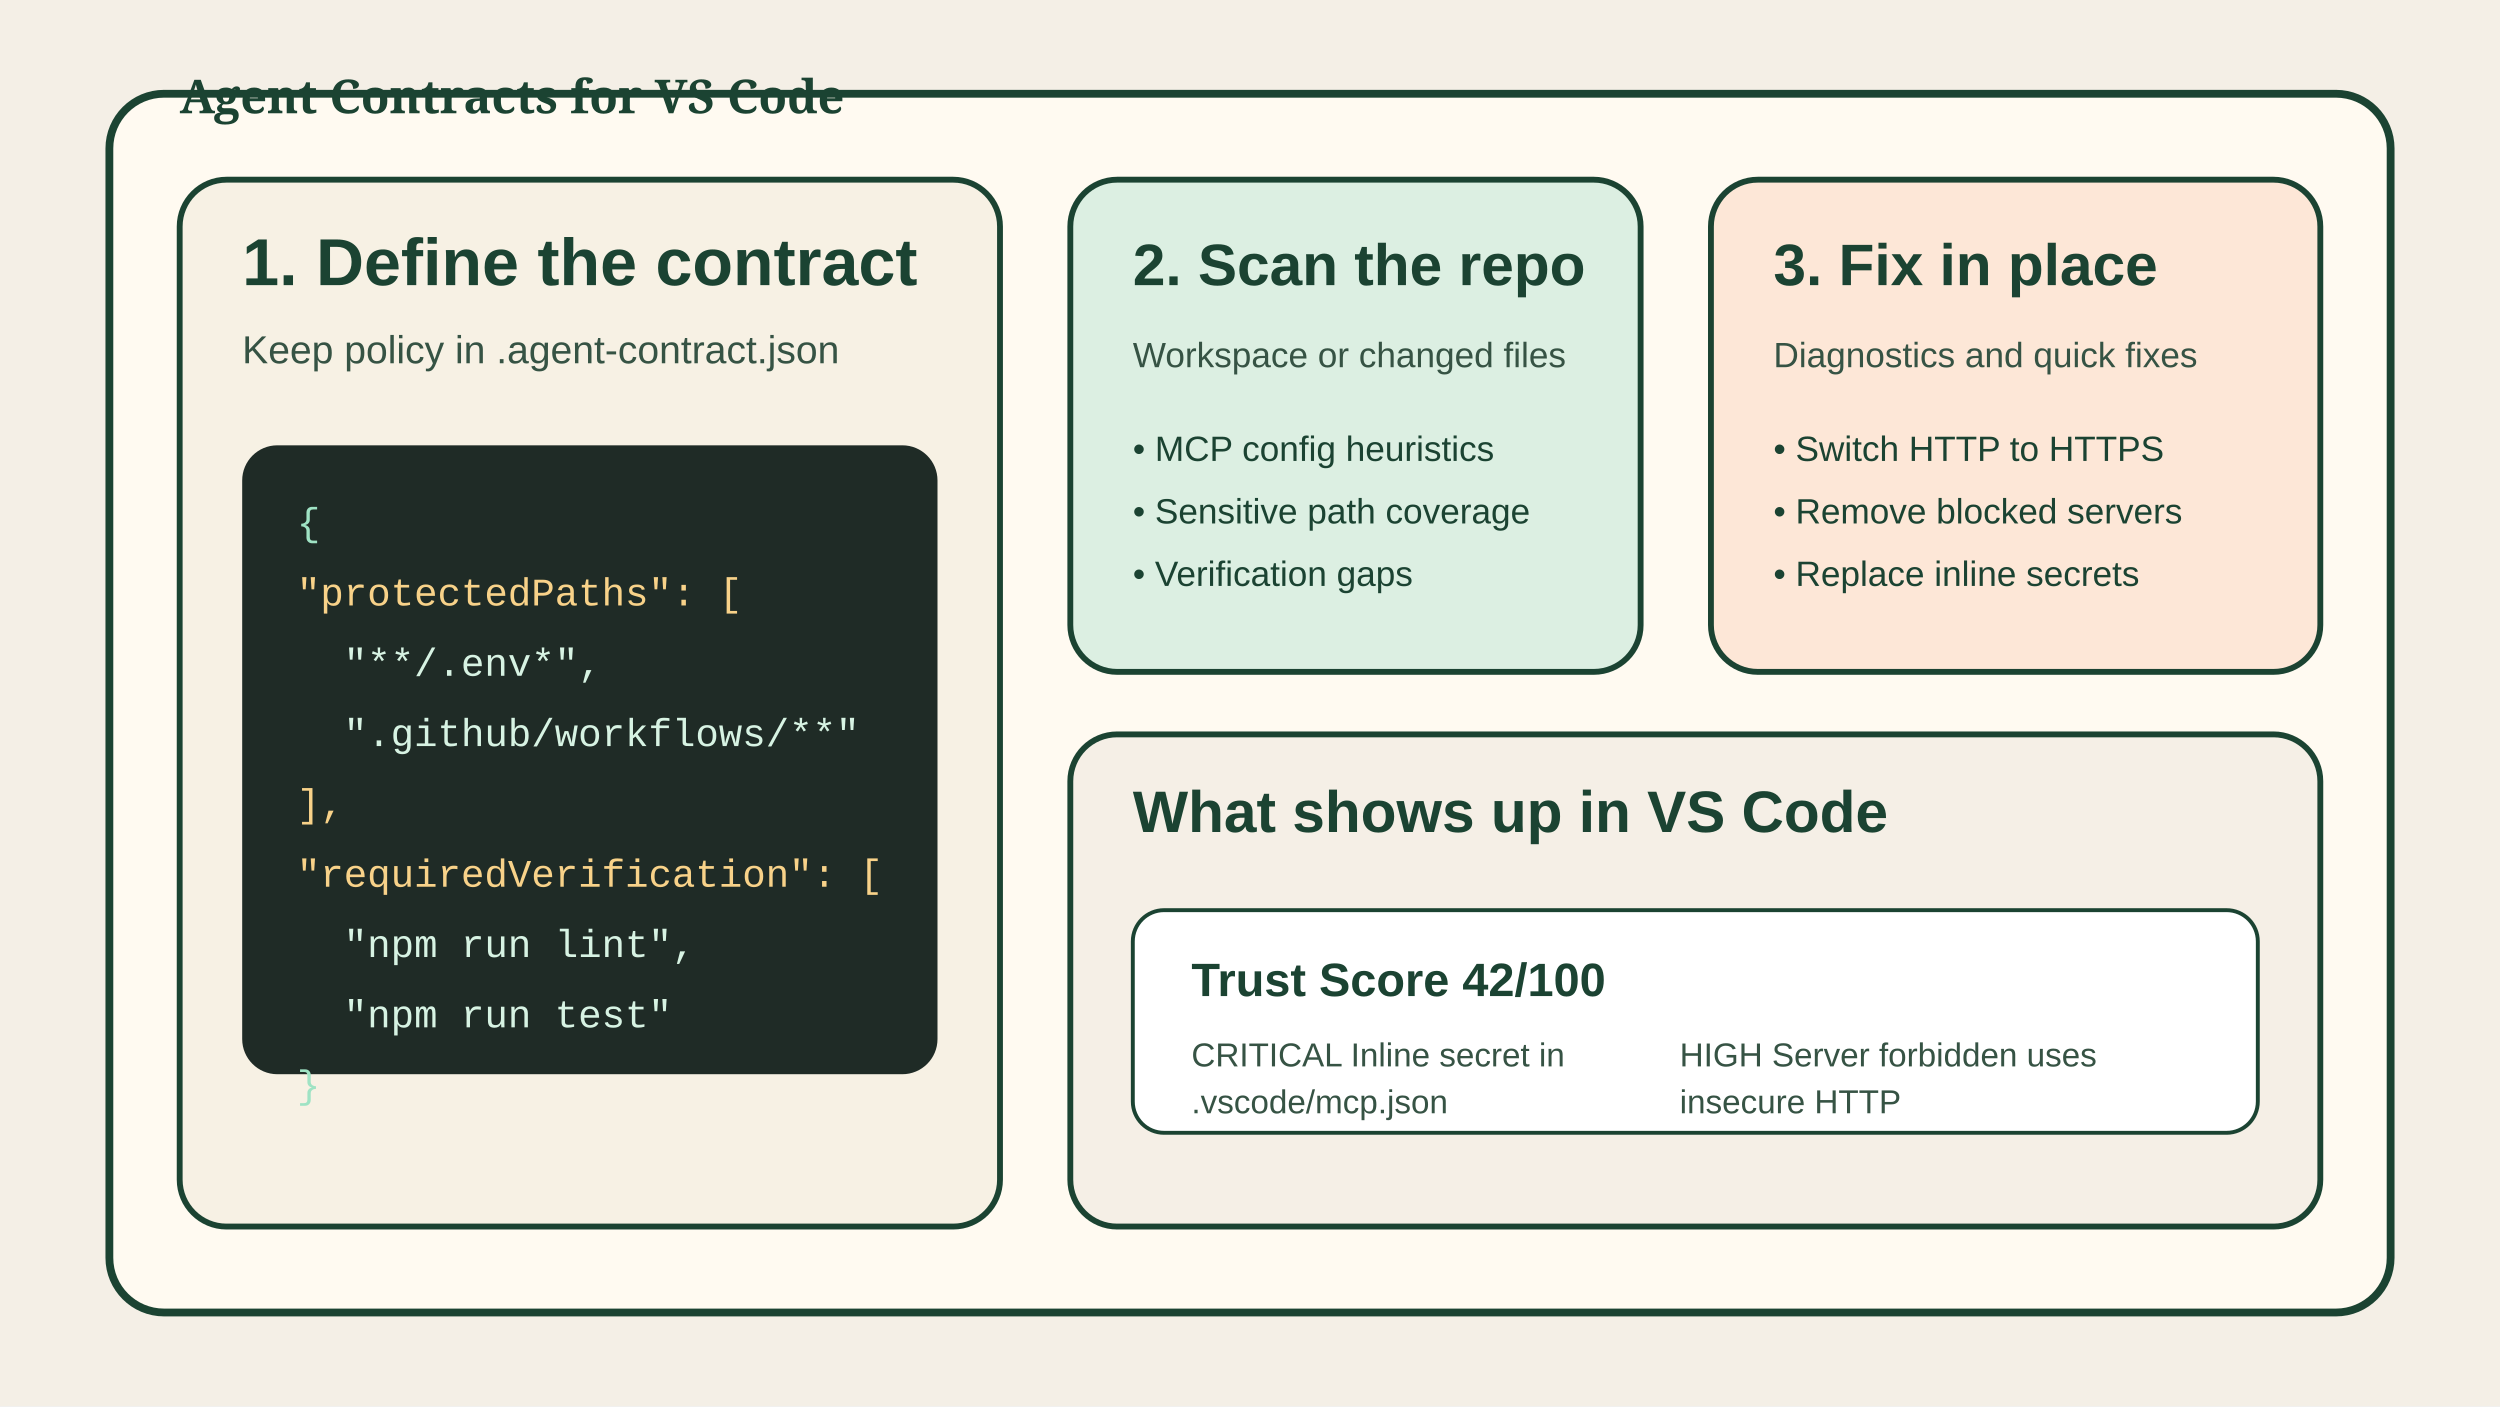
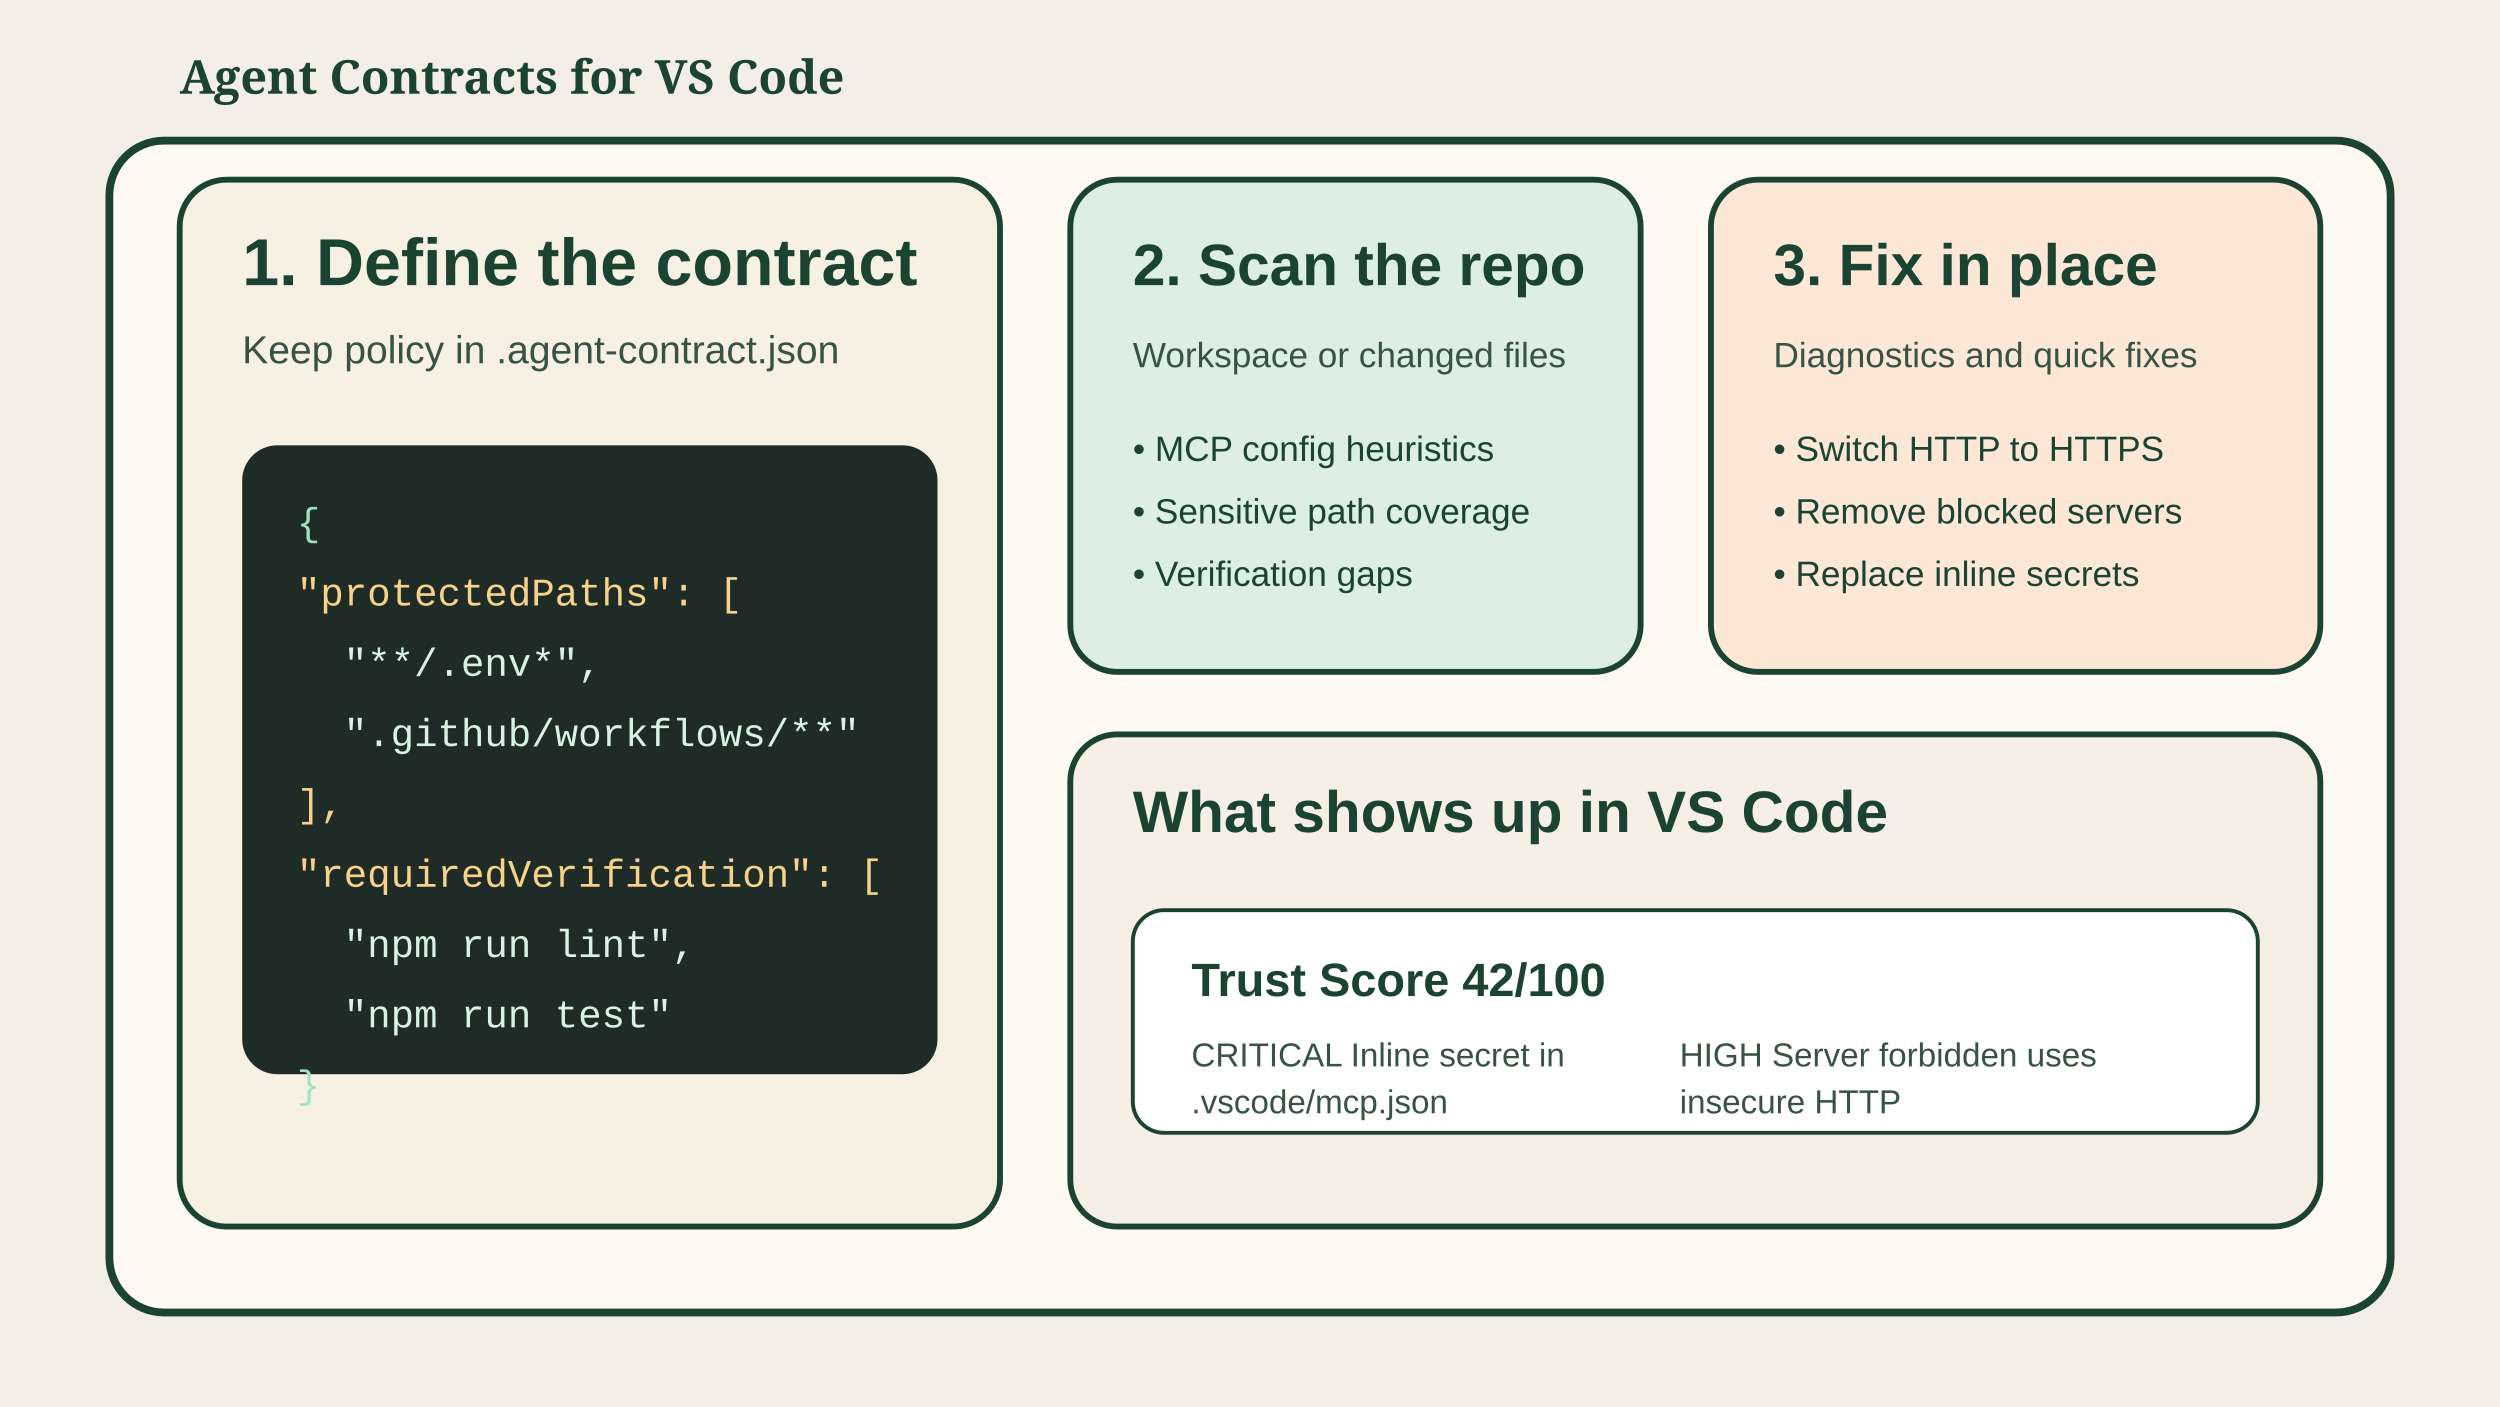
<svg xmlns="http://www.w3.org/2000/svg" width="1280" height="720" viewBox="0 0 1280 720" fill="none">
  <rect width="1280" height="720" fill="#f4efe6" />
-   <rect x="56" y="48" width="1168" height="624" rx="28" fill="#fffaf1" stroke="#1b4332" stroke-width="4" />
+   <rect x="56" y="72" width="1168" height="600" rx="28" fill="#fffaf1" stroke="#1b4332" stroke-width="4" />
  <rect x="92" y="92" width="420" height="536" rx="24" fill="#f7f1e4" stroke="#1b4332" stroke-width="3" />
  <rect x="548" y="92" width="292" height="252" rx="24" fill="#dcefe2" stroke="#1b4332" stroke-width="3" />
  <rect x="876" y="92" width="312" height="252" rx="24" fill="#fde7d7" stroke="#1b4332" stroke-width="3" />
  <rect x="548" y="376" width="640" height="252" rx="24" fill="#f5efe6" stroke="#1b4332" stroke-width="3" />
-   <text x="92" y="58" fill="#1b4332" font-family="Georgia, serif" font-size="24" font-weight="700">
+   <text x="92" y="48" fill="#1b4332" font-family="Georgia, serif" font-size="24" font-weight="700">
    Agent Contracts for VS Code
  </text>
  <text x="124" y="146" fill="#1b4332" font-family="Arial, sans-serif" font-size="34" font-weight="700">
    1. Define the contract
  </text>
  <text x="124" y="186" fill="#365344" font-family="Arial, sans-serif" font-size="20">
    Keep policy in .agent-contract.json
  </text>
  <rect x="124" y="228" width="356" height="322" rx="18" fill="#1f2b26" />
  <text x="152" y="274" fill="#9fe3c4" font-family="Courier New, monospace" font-size="20">
    {
  </text>
  <text x="152" y="310" fill="#f8d289" font-family="Courier New, monospace" font-size="20">
    "protectedPaths": [
  </text>
  <text x="176" y="346" fill="#d7f3e3" font-family="Courier New, monospace" font-size="20">
    "**/.env*",
  </text>
  <text x="176" y="382" fill="#d7f3e3" font-family="Courier New, monospace" font-size="20">
    ".github/workflows/**"
  </text>
  <text x="152" y="418" fill="#f8d289" font-family="Courier New, monospace" font-size="20">
    ],
  </text>
  <text x="152" y="454" fill="#f8d289" font-family="Courier New, monospace" font-size="20">
    "requiredVerification": [
  </text>
  <text x="176" y="490" fill="#d7f3e3" font-family="Courier New, monospace" font-size="20">
    "npm run lint",
  </text>
  <text x="176" y="526" fill="#d7f3e3" font-family="Courier New, monospace" font-size="20">
    "npm run test"
  </text>
  <text x="152" y="562" fill="#9fe3c4" font-family="Courier New, monospace" font-size="20">
    }
  </text>
  <text x="580" y="146" fill="#1b4332" font-family="Arial, sans-serif" font-size="30" font-weight="700">
    2. Scan the repo
  </text>
  <text x="580" y="188" fill="#365344" font-family="Arial, sans-serif" font-size="18">
    Workspace or changed files
  </text>
  <text x="580" y="236" fill="#1b4332" font-family="Arial, sans-serif" font-size="18">
    • MCP config heuristics
  </text>
  <text x="580" y="268" fill="#1b4332" font-family="Arial, sans-serif" font-size="18">
    • Sensitive path coverage
  </text>
  <text x="580" y="300" fill="#1b4332" font-family="Arial, sans-serif" font-size="18">
    • Verification gaps
  </text>
  <text x="908" y="146" fill="#1b4332" font-family="Arial, sans-serif" font-size="30" font-weight="700">
    3. Fix in place
  </text>
  <text x="908" y="188" fill="#365344" font-family="Arial, sans-serif" font-size="18">
    Diagnostics and quick fixes
  </text>
  <text x="908" y="236" fill="#1b4332" font-family="Arial, sans-serif" font-size="18">
    • Switch HTTP to HTTPS
  </text>
  <text x="908" y="268" fill="#1b4332" font-family="Arial, sans-serif" font-size="18">
    • Remove blocked servers
  </text>
  <text x="908" y="300" fill="#1b4332" font-family="Arial, sans-serif" font-size="18">
    • Replace inline secrets
  </text>
  <text x="580" y="426" fill="#1b4332" font-family="Arial, sans-serif" font-size="30" font-weight="700">
    What shows up in VS Code
  </text>
  <rect x="580" y="466" width="576" height="114" rx="16" fill="#ffffff" stroke="#1b4332" stroke-width="2" />
  <text x="610" y="510" fill="#1b4332" font-family="Arial, sans-serif" font-size="24" font-weight="700">
    Trust Score 42/100
  </text>
  <text x="610" y="546" fill="#365344" font-family="Arial, sans-serif" font-size="17">
    CRITICAL  Inline secret in
  </text>
  <text x="610" y="570" fill="#365344" font-family="Arial, sans-serif" font-size="17">
    .vscode/mcp.json
  </text>
  <text x="860" y="546" fill="#365344" font-family="Arial, sans-serif" font-size="17">
    HIGH      Server forbidden uses
  </text>
  <text x="860" y="570" fill="#365344" font-family="Arial, sans-serif" font-size="17">
    insecure HTTP
  </text>
</svg>
